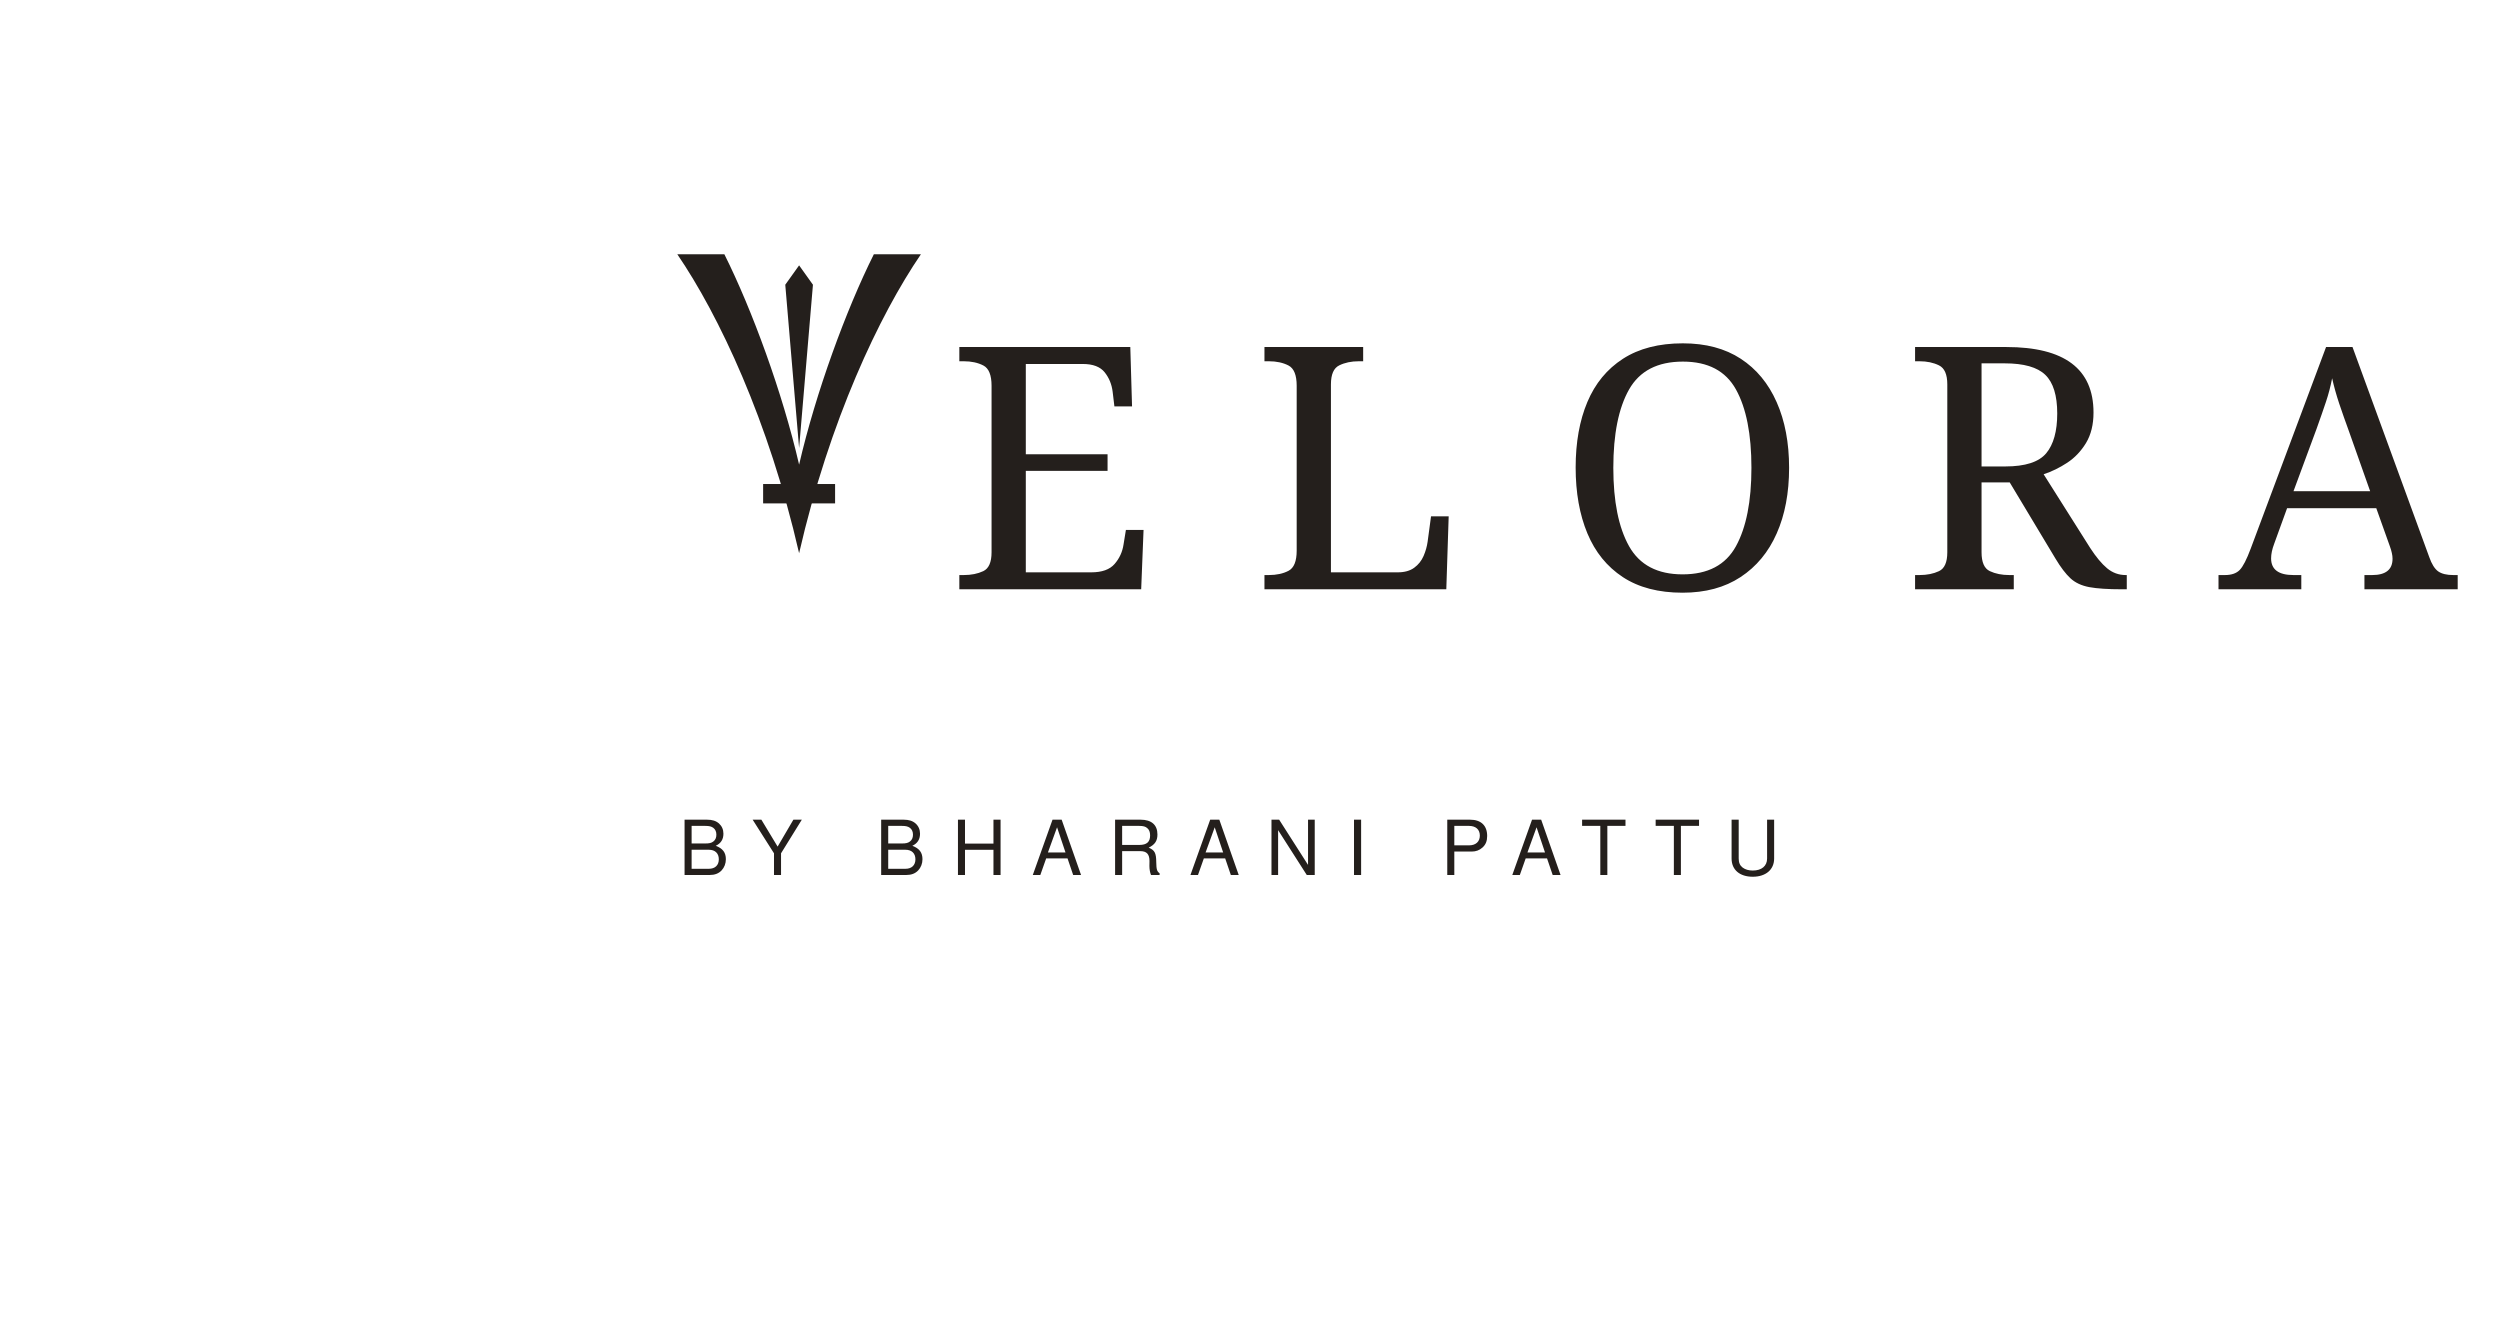
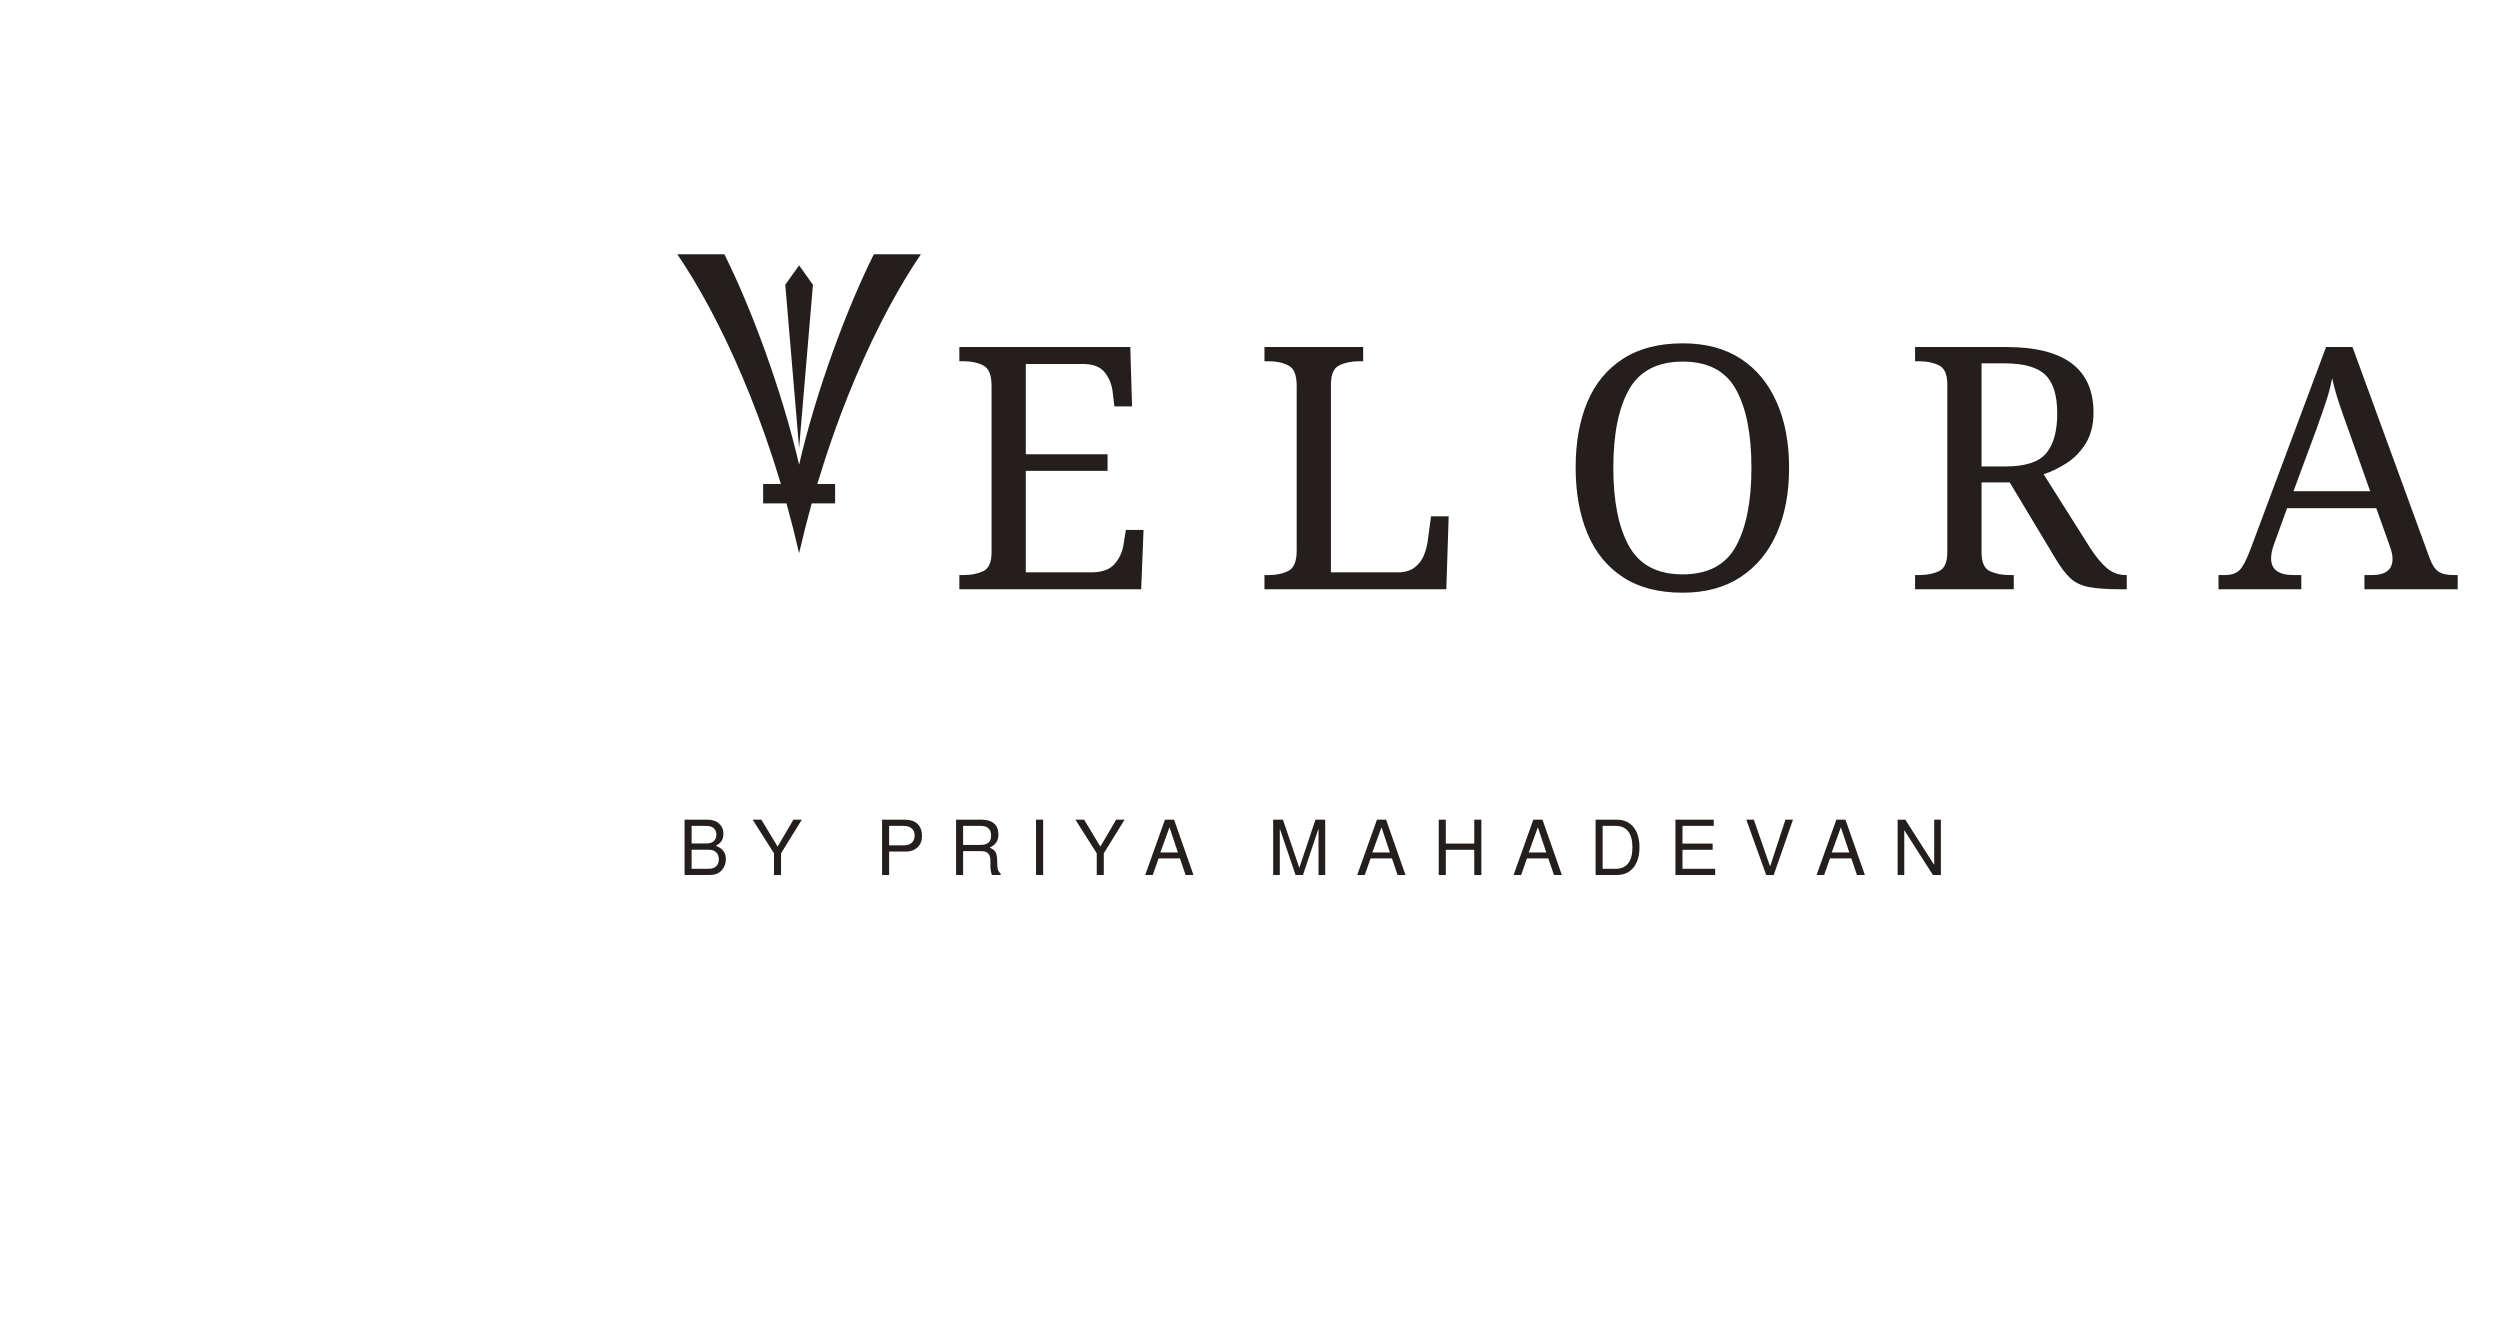
<svg xmlns="http://www.w3.org/2000/svg" viewBox="0 0 560 300" width="560" height="300">
  <g transform="translate(148,52) scale(0.62)">
    <path d="M6 8 C 21 30 39 68 50 116 C 61 68 79 30 94 8 L 77 8 C 67 28 56 58 50 84 C 44 58 33 28 23 8 Z" fill="#241F1C" />
    <path d="M50 12 L55 19 L50 78 L45 19 Z" fill="#241F1C" />
    <path d="M37 91 L63 91 L63 98 L37 98 Z" fill="#241F1C" />
  </g>
  <text x="212" y="132" font-family="Bodoni Moda, Didot, serif" font-size="76" letter-spacing="21" fill="#241F1C">ELORA</text>
-   <text x="152" y="196" font-family="Archivo, Helvetica, sans-serif" font-size="17" letter-spacing="5.8" fill="#241F1C">BY BHARANI PATTU</text>
+   <text x="152" y="196" font-family="Archivo, Helvetica, sans-serif" font-size="17" letter-spacing="5.8" fill="#241F1C">BY PRIYA MAHADEVAN</text>
</svg>
